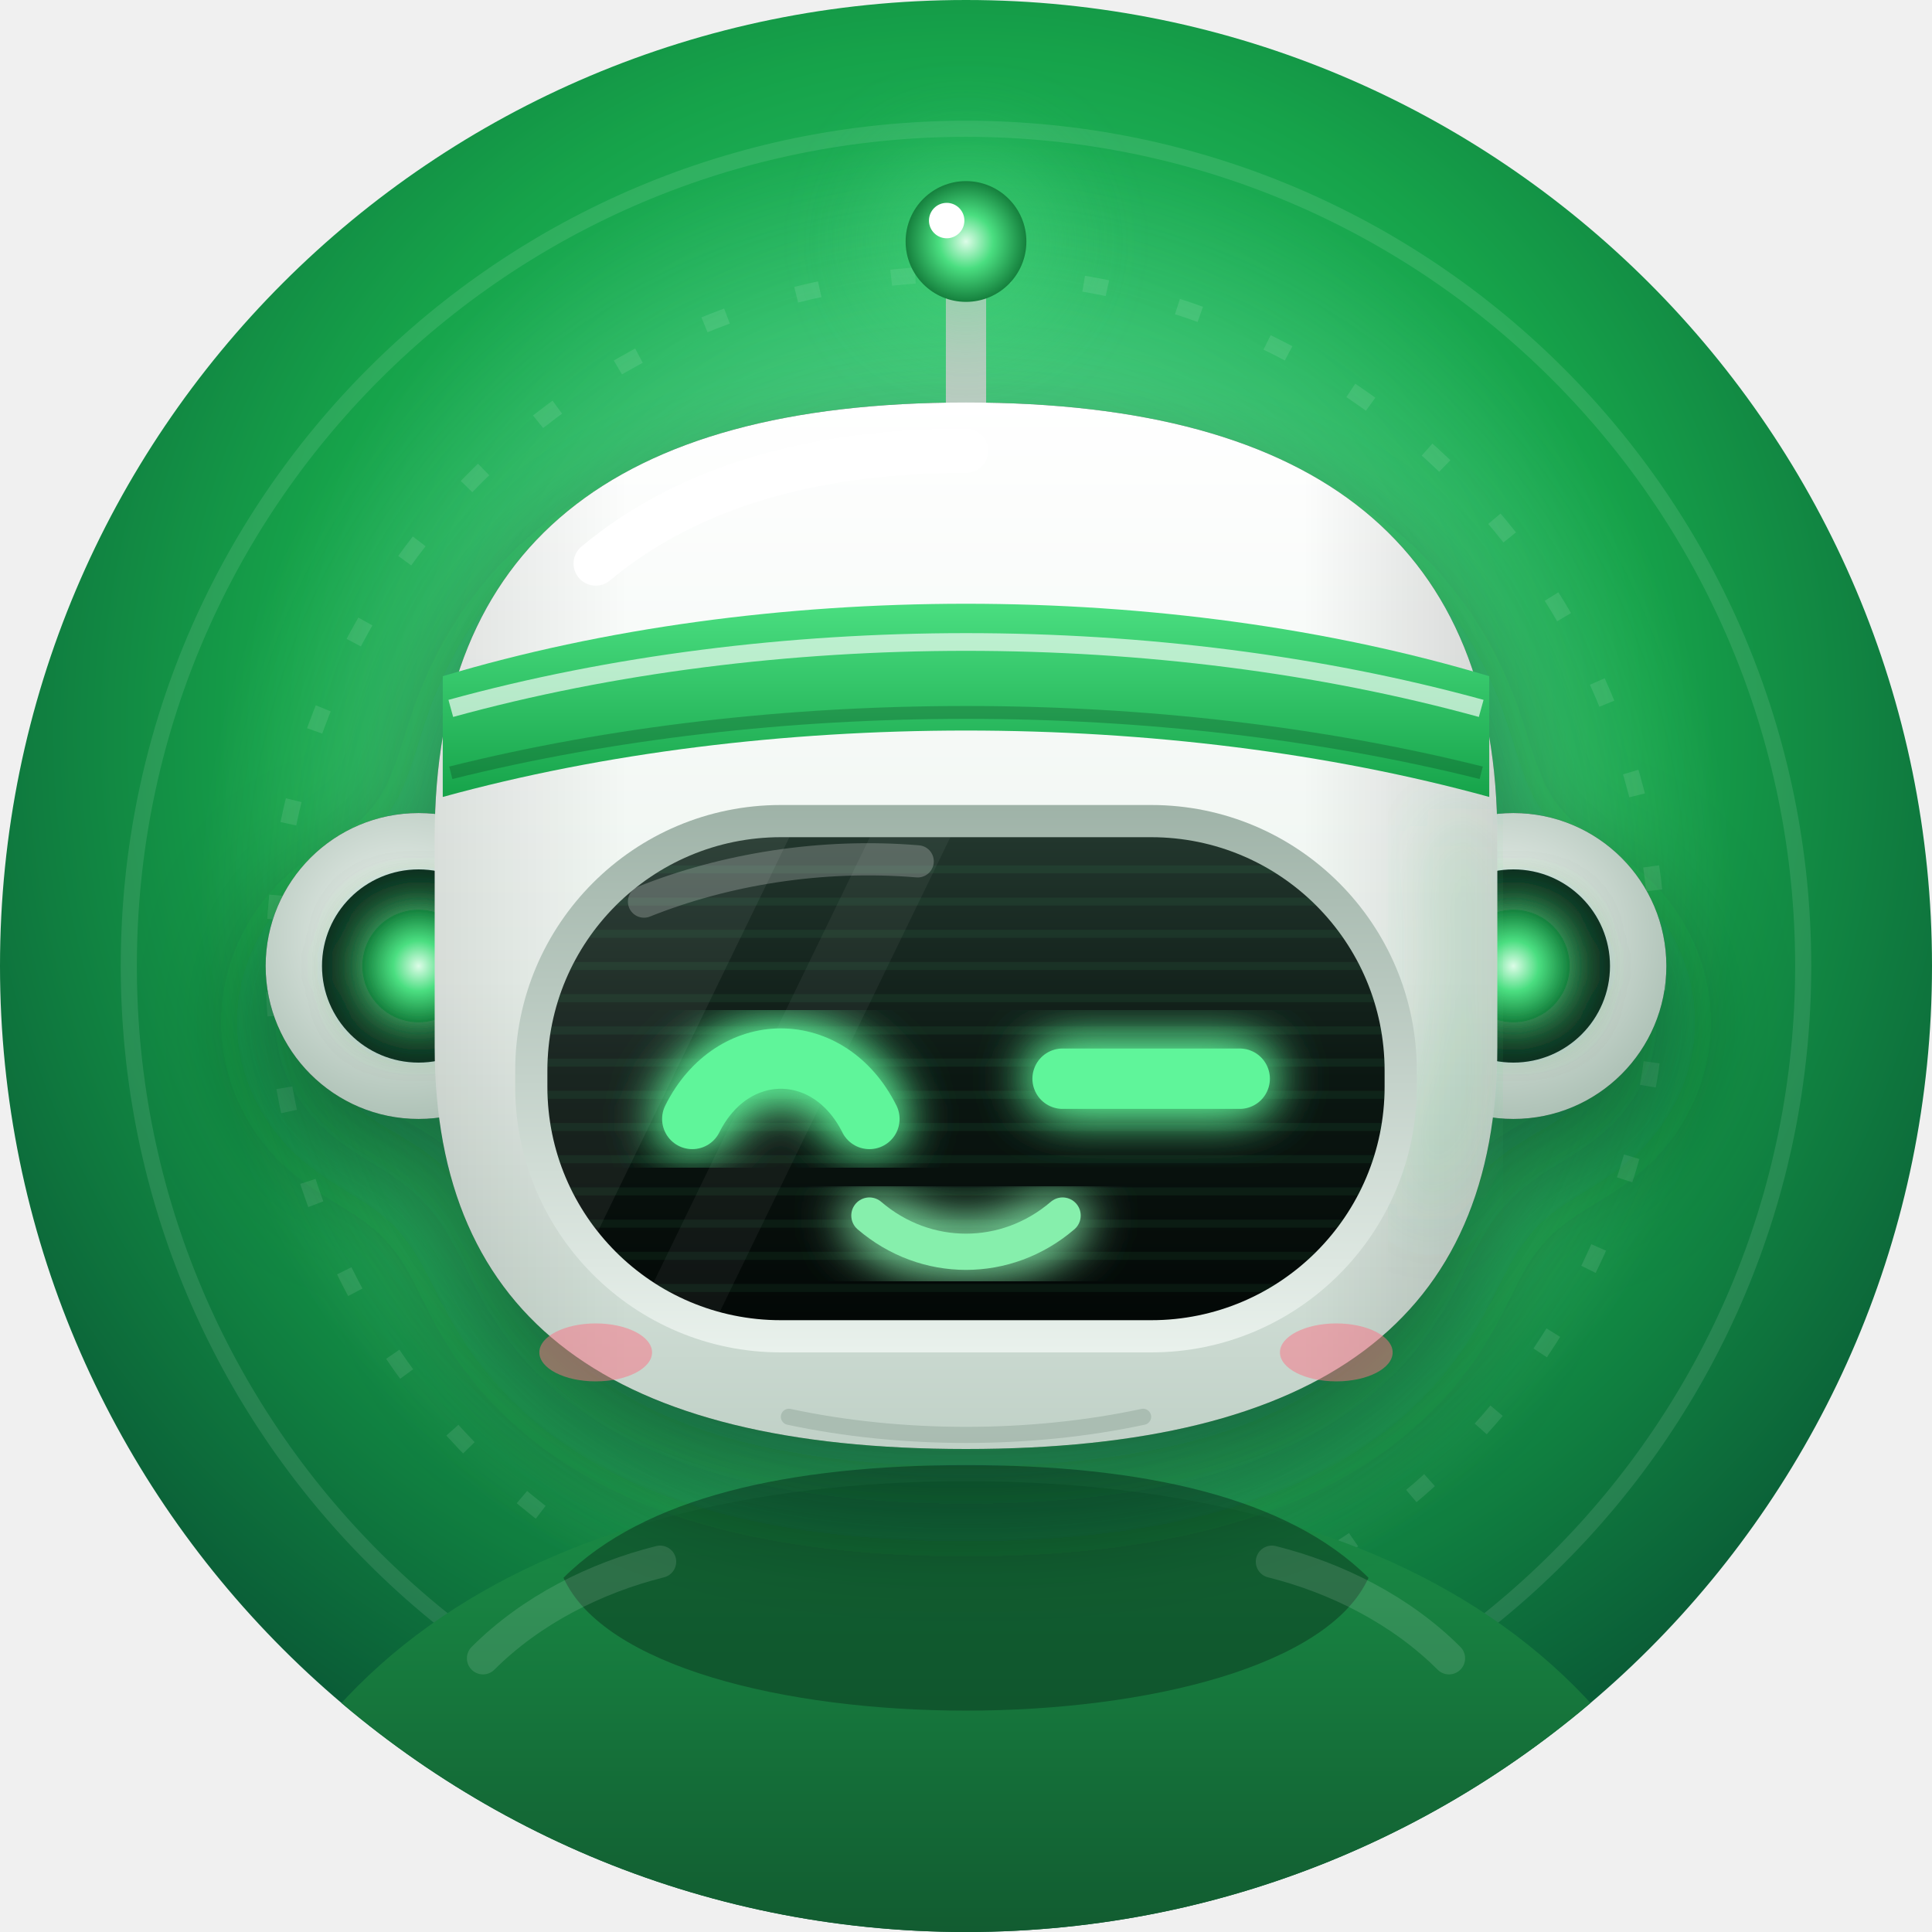
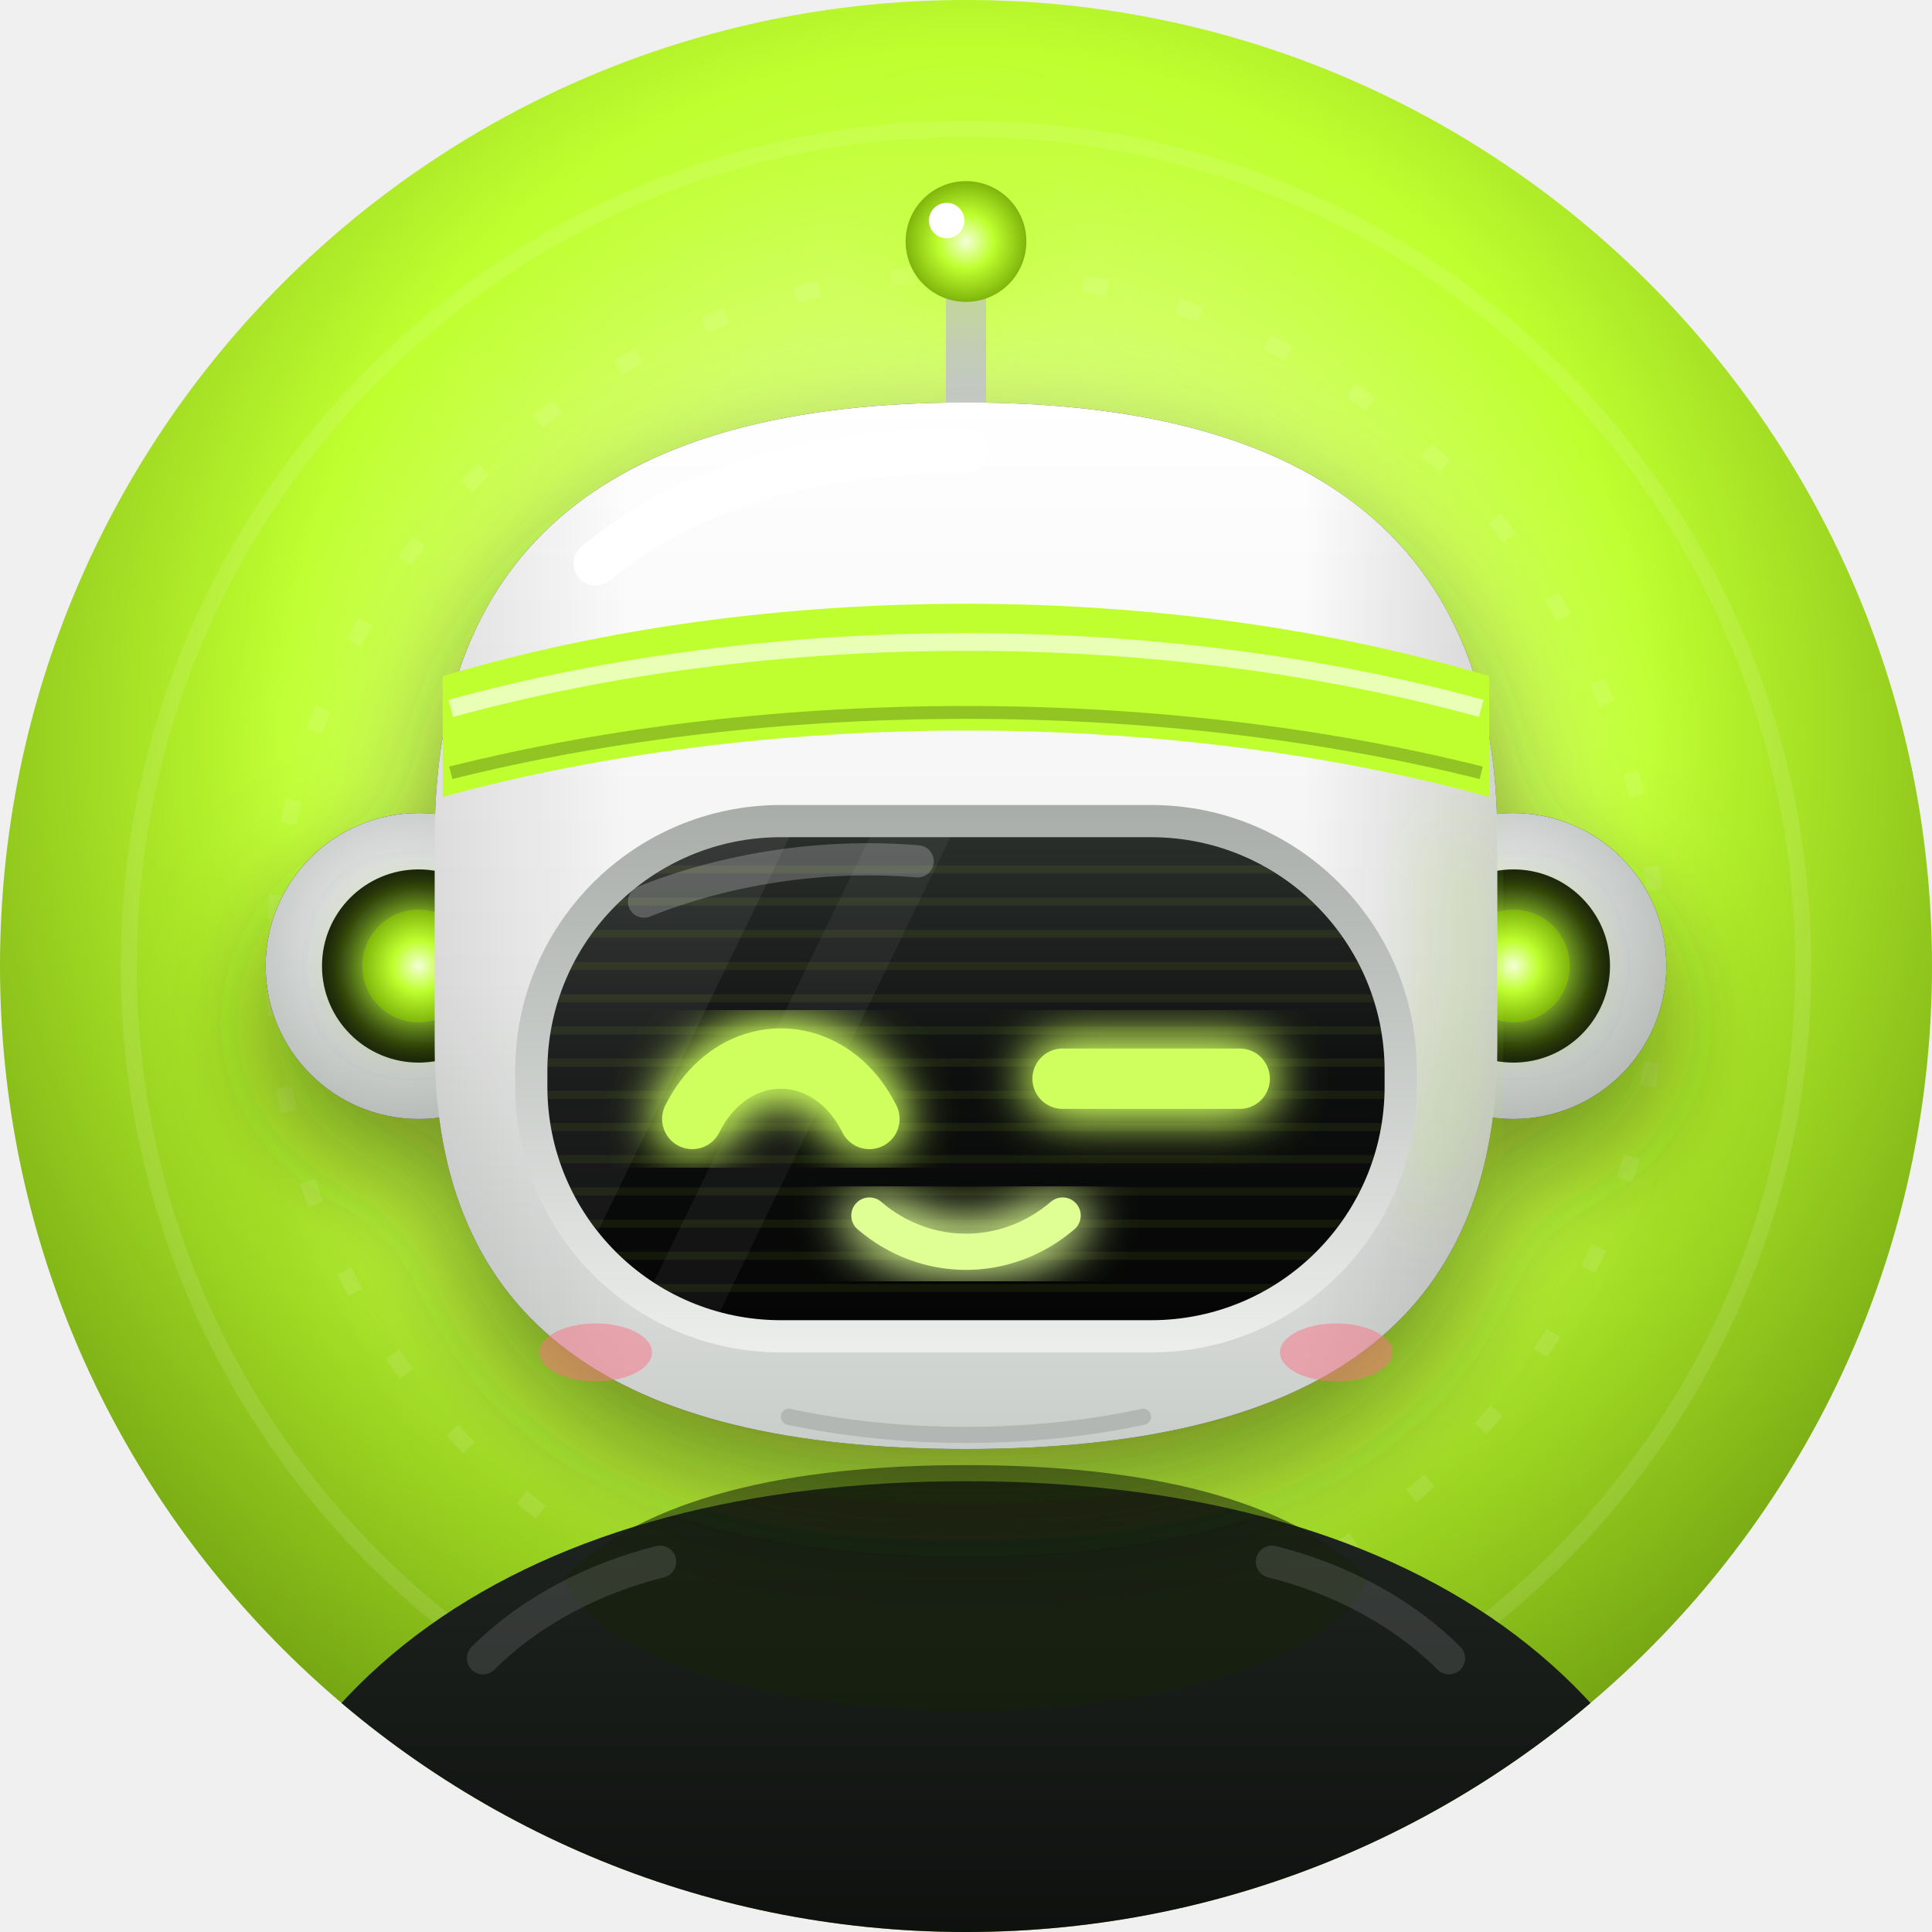
<svg xmlns="http://www.w3.org/2000/svg" viewBox="0 0 240 240">
  <defs>
    <radialGradient id="bgw" cx="50%" cy="38%" r="70%">
-       <stop offset="0" stop-color="#3EE08A" />
-       <stop offset=".5" stop-color="#16A34A" />
-       <stop offset="1" stop-color="#053D2E" />
+       <stop offset="0" stop-color="#E4FF94" />
+       <stop offset=".5" stop-color="#BFFF2F" />
+       <stop offset="1" stop-color="#557F06" />
    </radialGradient>
    <radialGradient id="halow" cx="50%" cy="50%" r="50%">
-       <stop offset="0" stop-color="#BBF7D0" stop-opacity=".55" />
-       <stop offset="1" stop-color="#BBF7D0" stop-opacity="0" />
+       <stop offset="0" stop-color="#F4FFD1" stop-opacity=".55" />
+       <stop offset="1" stop-color="#F4FFD1" stop-opacity="0" />
    </radialGradient>
    <linearGradient id="headw" x1="0" y1="0" x2="0" y2="1">
      <stop offset="0" stop-color="#FFFFFF" />
-       <stop offset=".55" stop-color="#EEF5F0" />
-       <stop offset="1" stop-color="#BFD0C6" />
+       <stop offset=".55" stop-color="#F1F2F1" />
+       <stop offset="1" stop-color="#C9CDCA" />
    </linearGradient>
    <linearGradient id="headSidew" x1="0" y1="0" x2="1" y2="0">
      <stop offset="0" stop-color="#000" stop-opacity=".10" />
      <stop offset=".18" stop-color="#000" stop-opacity="0" />
      <stop offset=".82" stop-color="#000" stop-opacity="0" />
      <stop offset="1" stop-color="#000" stop-opacity=".14" />
    </linearGradient>
    <linearGradient id="visorw" x1="0" y1="0" x2="0" y2="1">
-       <stop offset="0" stop-color="#22362D" />
-       <stop offset=".5" stop-color="#0B1712" />
-       <stop offset="1" stop-color="#030806" />
+       <stop offset="0" stop-color="#2A2E2B" />
+       <stop offset=".5" stop-color="#0D0F0E" />
+       <stop offset="1" stop-color="#040504" />
    </linearGradient>
    <linearGradient id="bezelw" x1="0" y1="0" x2="0" y2="1">
-       <stop offset="0" stop-color="#9FB3A8" />
-       <stop offset="1" stop-color="#E9F1EC" />
+       <stop offset="0" stop-color="#A8ADAA" />
+       <stop offset="1" stop-color="#ECEEEC" />
    </linearGradient>
    <linearGradient id="hoodw" x1="0" y1="0" x2="0" y2="1">
-       <stop offset="0" stop-color="#1A8F47" />
-       <stop offset="1" stop-color="#0F4D2A" />
+       <stop offset="0" stop-color="#1F2521" />
+       <stop offset="1" stop-color="#0A0B0A" />
    </linearGradient>
    <linearGradient id="bandw" x1="0" y1="0" x2="0" y2="1">
-       <stop offset="0" stop-color="#4ADE80" />
-       <stop offset="1" stop-color="#16A34A" />
+       <stop offset="0" stop-color="#BFFF2F" />
+       <stop offset="1" stop-color="#BFFF2F" />
    </linearGradient>
    <linearGradient id="goldw" x1="0" y1="0" x2="1" y2="1">
      <stop offset="0" stop-color="#FEF9C3" />
      <stop offset=".45" stop-color="#FACC15" />
      <stop offset="1" stop-color="#92400E" />
    </linearGradient>
    <radialGradient id="earw" cx="45%" cy="40%" r="65%">
-       <stop offset="0" stop-color="#F3F7F4" />
-       <stop offset="1" stop-color="#A9BEB2" />
+       <stop offset="0" stop-color="#F5F6F5" />
+       <stop offset="1" stop-color="#B3B8B5" />
    </radialGradient>
    <radialGradient id="ledw" cx="50%" cy="50%" r="50%">
-       <stop offset="0" stop-color="#DCFCE7" />
-       <stop offset=".45" stop-color="#4ADE80" />
-       <stop offset="1" stop-color="#15803D" />
+       <stop offset="0" stop-color="#F4FFD6" />
+       <stop offset=".45" stop-color="#BFFF2F" />
+       <stop offset="1" stop-color="#7FB50C" />
    </radialGradient>
    <filter id="gloww" x="-80%" y="-80%" width="260%" height="260%">
      <feGaussianBlur stdDeviation="3.2" result="b" />
      <feMerge>
        <feMergeNode in="b" />
        <feMergeNode in="b" />
        <feMergeNode in="SourceGraphic" />
      </feMerge>
    </filter>
    <filter id="softw" x="-50%" y="-50%" width="200%" height="200%">
      <feGaussianBlur stdDeviation="5" />
    </filter>
    <filter id="shw" x="-30%" y="-30%" width="160%" height="170%">
-       <feDropShadow dx="0" dy="7" stdDeviation="7" flood-color="#022C22" flood-opacity=".55" />
+       <feDropShadow dx="0" dy="7" stdDeviation="7" flood-color="#1C2A06" flood-opacity=".55" />
    </filter>
    <clipPath id="clipw">
      <circle cx="120" cy="120" r="120" />
    </clipPath>
    <clipPath id="vclipw">
      <rect x="68" y="104" width="104" height="60" rx="29" />
    </clipPath>
  </defs>
  <circle cx="120" cy="120" r="120" fill="url(#bgw)" />
  <g clip-path="url(#clipw)">
    <circle cx="120" cy="112" r="96" fill="url(#halow)" />
    <g opacity=".10" stroke="#fff" stroke-width="2">
      <circle cx="120" cy="120" r="104" fill="none" />
      <circle cx="120" cy="120" r="86" fill="none" stroke-dasharray="3 9" />
    </g>
    <path d="M24 256c4-48 42-72 96-72s92 24 96 72z" fill="url(#hoodw)" />
-     <path d="M70 196c10 22 90 22 100 0c-10-10-28-14-50-14s-40 4-50 14z" fill="#0B3D21" opacity=".55" />
+     <path d="M70 196c10 22 90 22 100 0c-10-10-28-14-50-14s-40 4-50 14z" fill="#16210A" opacity=".55" />
    <path fill="none" d="M60 206c6-6 14-10 22-12M180 206c-6-6-14-10-22-12" stroke="#fff" stroke-opacity=".12" stroke-width="4" stroke-linecap="round" />
  </g>
  <g filter="url(#shw)" opacity=".9">
-     <circle cx="52" cy="120" r="19" fill="#0B3D21" />
-     <circle cx="188" cy="120" r="19" fill="#0B3D21" />
-     <path d="M120 50c-44 0-66 18-66 54v26c0 34 22 50 66 50s66-16 66-50v-26c0-36-22-54-66-54z" fill="#0B3D21" />
+     <circle cx="52" cy="120" r="19" fill="#16210A" />
+     <circle cx="188" cy="120" r="19" fill="#16210A" />
+     <path d="M120 50c-44 0-66 18-66 54v26c0 34 22 50 66 50s66-16 66-50v-26c0-36-22-54-66-54z" fill="#16210A" />
  </g>
  <g>
-     <path fill="none" d="M120 54v-18" stroke="#B9CBC0" stroke-width="5" stroke-linecap="round" />
-     <circle cx="120" cy="30" r="12" fill="#4ADE80" opacity=".35" filter="url(#softw)" />
+     <path fill="none" d="M120 54v-18" stroke="#C3C7C4" stroke-width="5" stroke-linecap="round" />
+     <circle cx="120" cy="30" r="12" fill="#BFFF2F" opacity=".35" filter="url(#softw)" />
    <circle cx="120" cy="30" r="7.5" fill="url(#ledw)" />
    <circle cx="117.6" cy="27.4" r="2.2" fill="#fff" />
    <g>
      <circle cx="52" cy="120" r="19" fill="url(#earw)" />
-       <circle cx="52" cy="120" r="12" fill="#0F2A1D" />
+       <circle cx="52" cy="120" r="12" fill="#121A0A" />
      <circle cx="52" cy="120" r="7" fill="url(#ledw)" filter="url(#gloww)" />
      <circle cx="188" cy="120" r="19" fill="url(#earw)" />
-       <circle cx="188" cy="120" r="12" fill="#0F2A1D" />
+       <circle cx="188" cy="120" r="12" fill="#121A0A" />
      <circle cx="188" cy="120" r="7" fill="url(#ledw)" filter="url(#gloww)" />
    </g>
    <path d="M120 50c-44 0-66 18-66 54v26c0 34 22 50 66 50s66-16 66-50v-26c0-36-22-54-66-54z" fill="url(#headw)" />
    <path d="M120 50c-44 0-66 18-66 54v26c0 34 22 50 66 50s66-16 66-50v-26c0-36-22-54-66-54z" fill="url(#headSidew)" />
    <path fill="none" d="M74 70c12-10 28-14 46-14" stroke="#fff" stroke-width="5.5" stroke-linecap="round" />
-     <path d="M182 104c2 14 2 30-6 44" stroke="#4ADE80" stroke-opacity=".5" stroke-width="3" stroke-linecap="round" fill="none" filter="url(#softw)" />
+     <path d="M182 104c2 14 2 30-6 44" stroke="#BFFF2F" stroke-opacity=".5" stroke-width="3" stroke-linecap="round" fill="none" filter="url(#softw)" />
    <path d="M55 84c40-12 90-12 130 0v15c-40-11-90-11-130 0z" fill="url(#bandw)" />
    <path d="M56 88c40-11 88-11 128 0" stroke="#fff" stroke-opacity=".65" stroke-width="2.2" fill="none" />
-     <path d="M56 96c40-10 88-10 128 0" stroke="#052E16" stroke-opacity=".25" stroke-width="1.6" fill="none" />
+     <path d="M56 96c40-10 88-10 128 0" stroke="#0E1606" stroke-opacity=".25" stroke-width="1.6" fill="none" />
    <rect x="64" y="100" width="112" height="68" rx="33" fill="url(#bezelw)" />
    <rect x="68" y="104" width="104" height="60" rx="29" fill="url(#visorw)" />
    <g clip-path="url(#vclipw)">
      <path d="M60 100l40 0-34 70h-12z" fill="#fff" opacity=".06" />
      <path d="M110 100h10l-34 70h-10z" fill="#fff" opacity=".05" />
-       <g opacity=".07" stroke="#4ADE80">
+       <g opacity=".07" stroke="#BFFF2F">
        <path d="M68 108h104" />
        <path d="M68 112h104" />
        <path d="M68 116h104" />
        <path d="M68 120h104" />
        <path d="M68 124h104" />
        <path d="M68 128h104" />
        <path d="M68 132h104" />
        <path d="M68 136h104" />
        <path d="M68 140h104" />
        <path d="M68 144h104" />
        <path d="M68 148h104" />
        <path d="M68 152h104" />
        <path d="M68 156h104" />
        <path d="M68 160h104" />
      </g>
-       <g filter="url(#gloww)" stroke="#5EF59A" stroke-width="7.5" stroke-linecap="round" fill="none">
+       <g filter="url(#gloww)" stroke="#CFFF5E" stroke-width="7.5" stroke-linecap="round" fill="none">
        <path d="M86 139c5-10 17-10 22 0" />
        <path d="M132 134h22" />
      </g>
-       <path d="M108 151c7 6 17 6 24 0" stroke="#86EFAC" stroke-width="4.5" stroke-linecap="round" fill="none" filter="url(#gloww)" />
+       <path d="M108 151c7 6 17 6 24 0" stroke="#DFFF94" stroke-width="4.5" stroke-linecap="round" fill="none" filter="url(#gloww)" />
    </g>
    <path fill="none" d="M80 112c10-4 22-6 34-5" stroke="#fff" stroke-opacity=".22" stroke-width="4" stroke-linecap="round" />
    <ellipse cx="74" cy="168" rx="7" ry="3.6" fill="#FB7185" opacity=".5" />
    <ellipse cx="166" cy="168" rx="7" ry="3.6" fill="#FB7185" opacity=".5" />
-     <path d="M98 176c14 3 30 3 44 0" stroke="#9FB3A8" stroke-width="2" stroke-linecap="round" fill="none" opacity=".7" />
+     <path d="M98 176c14 3 30 3 44 0" stroke="#A8ADAA" stroke-width="2" stroke-linecap="round" fill="none" opacity=".7" />
  </g>
</svg>
